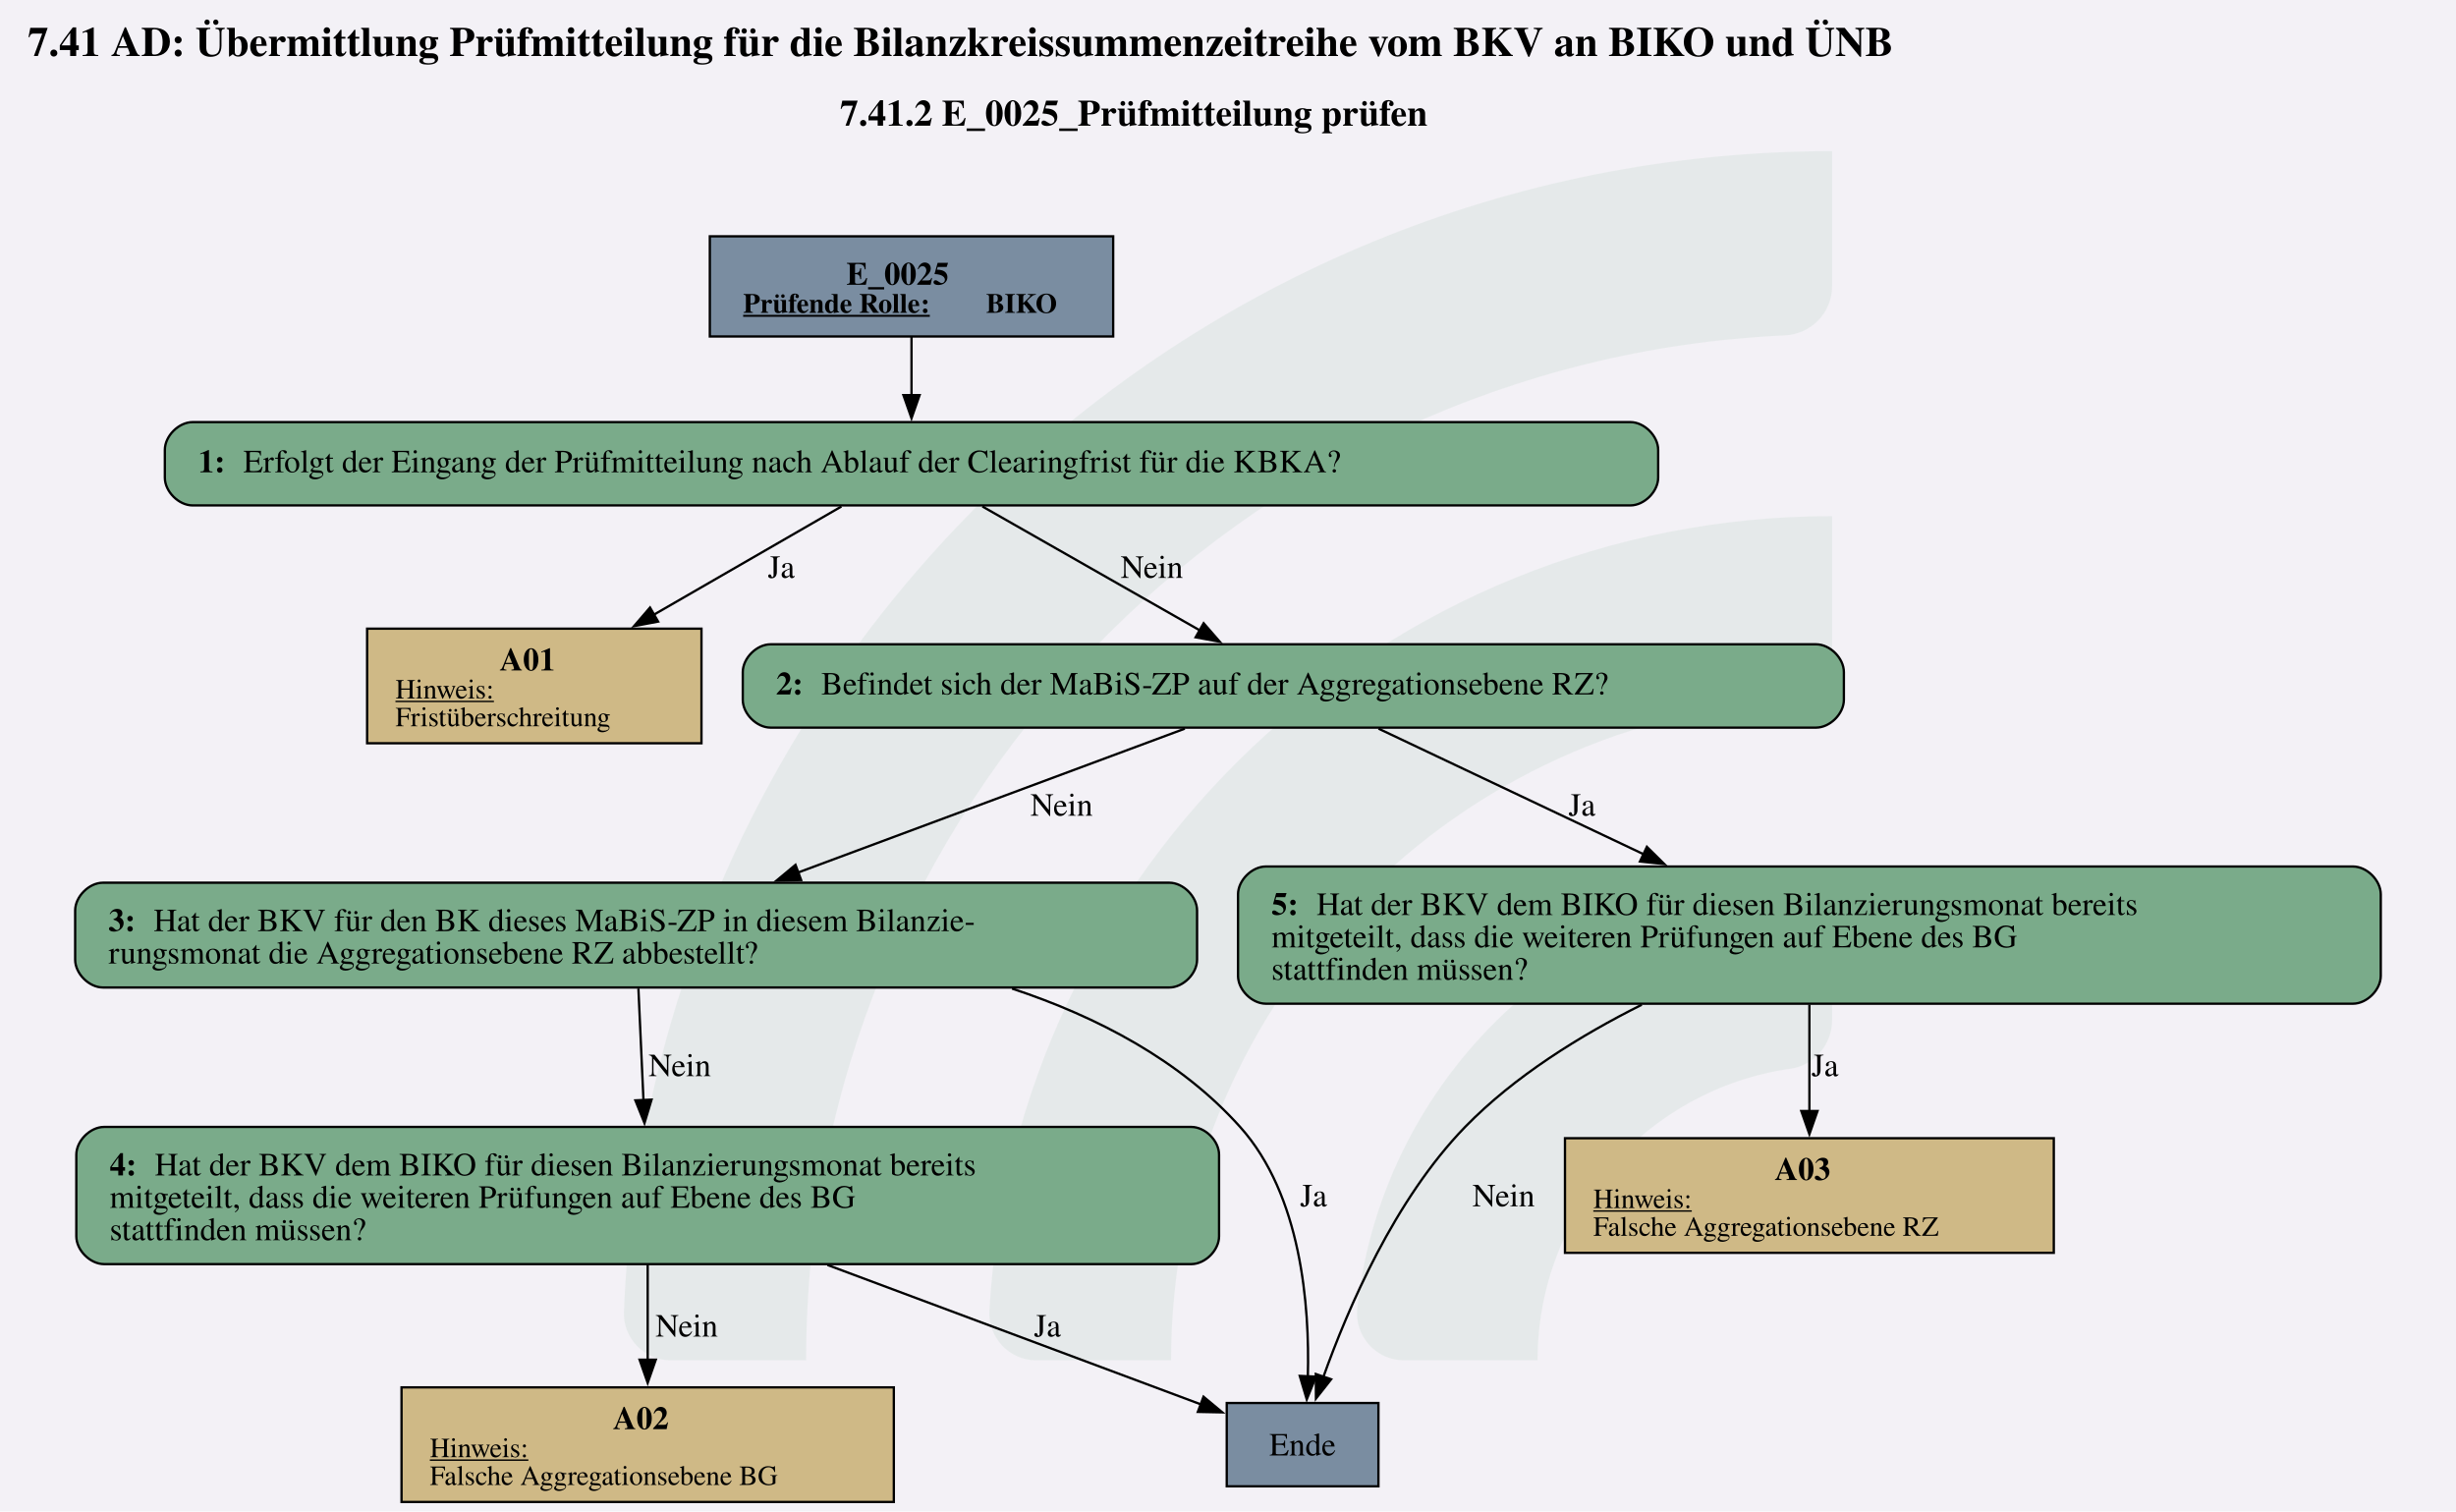
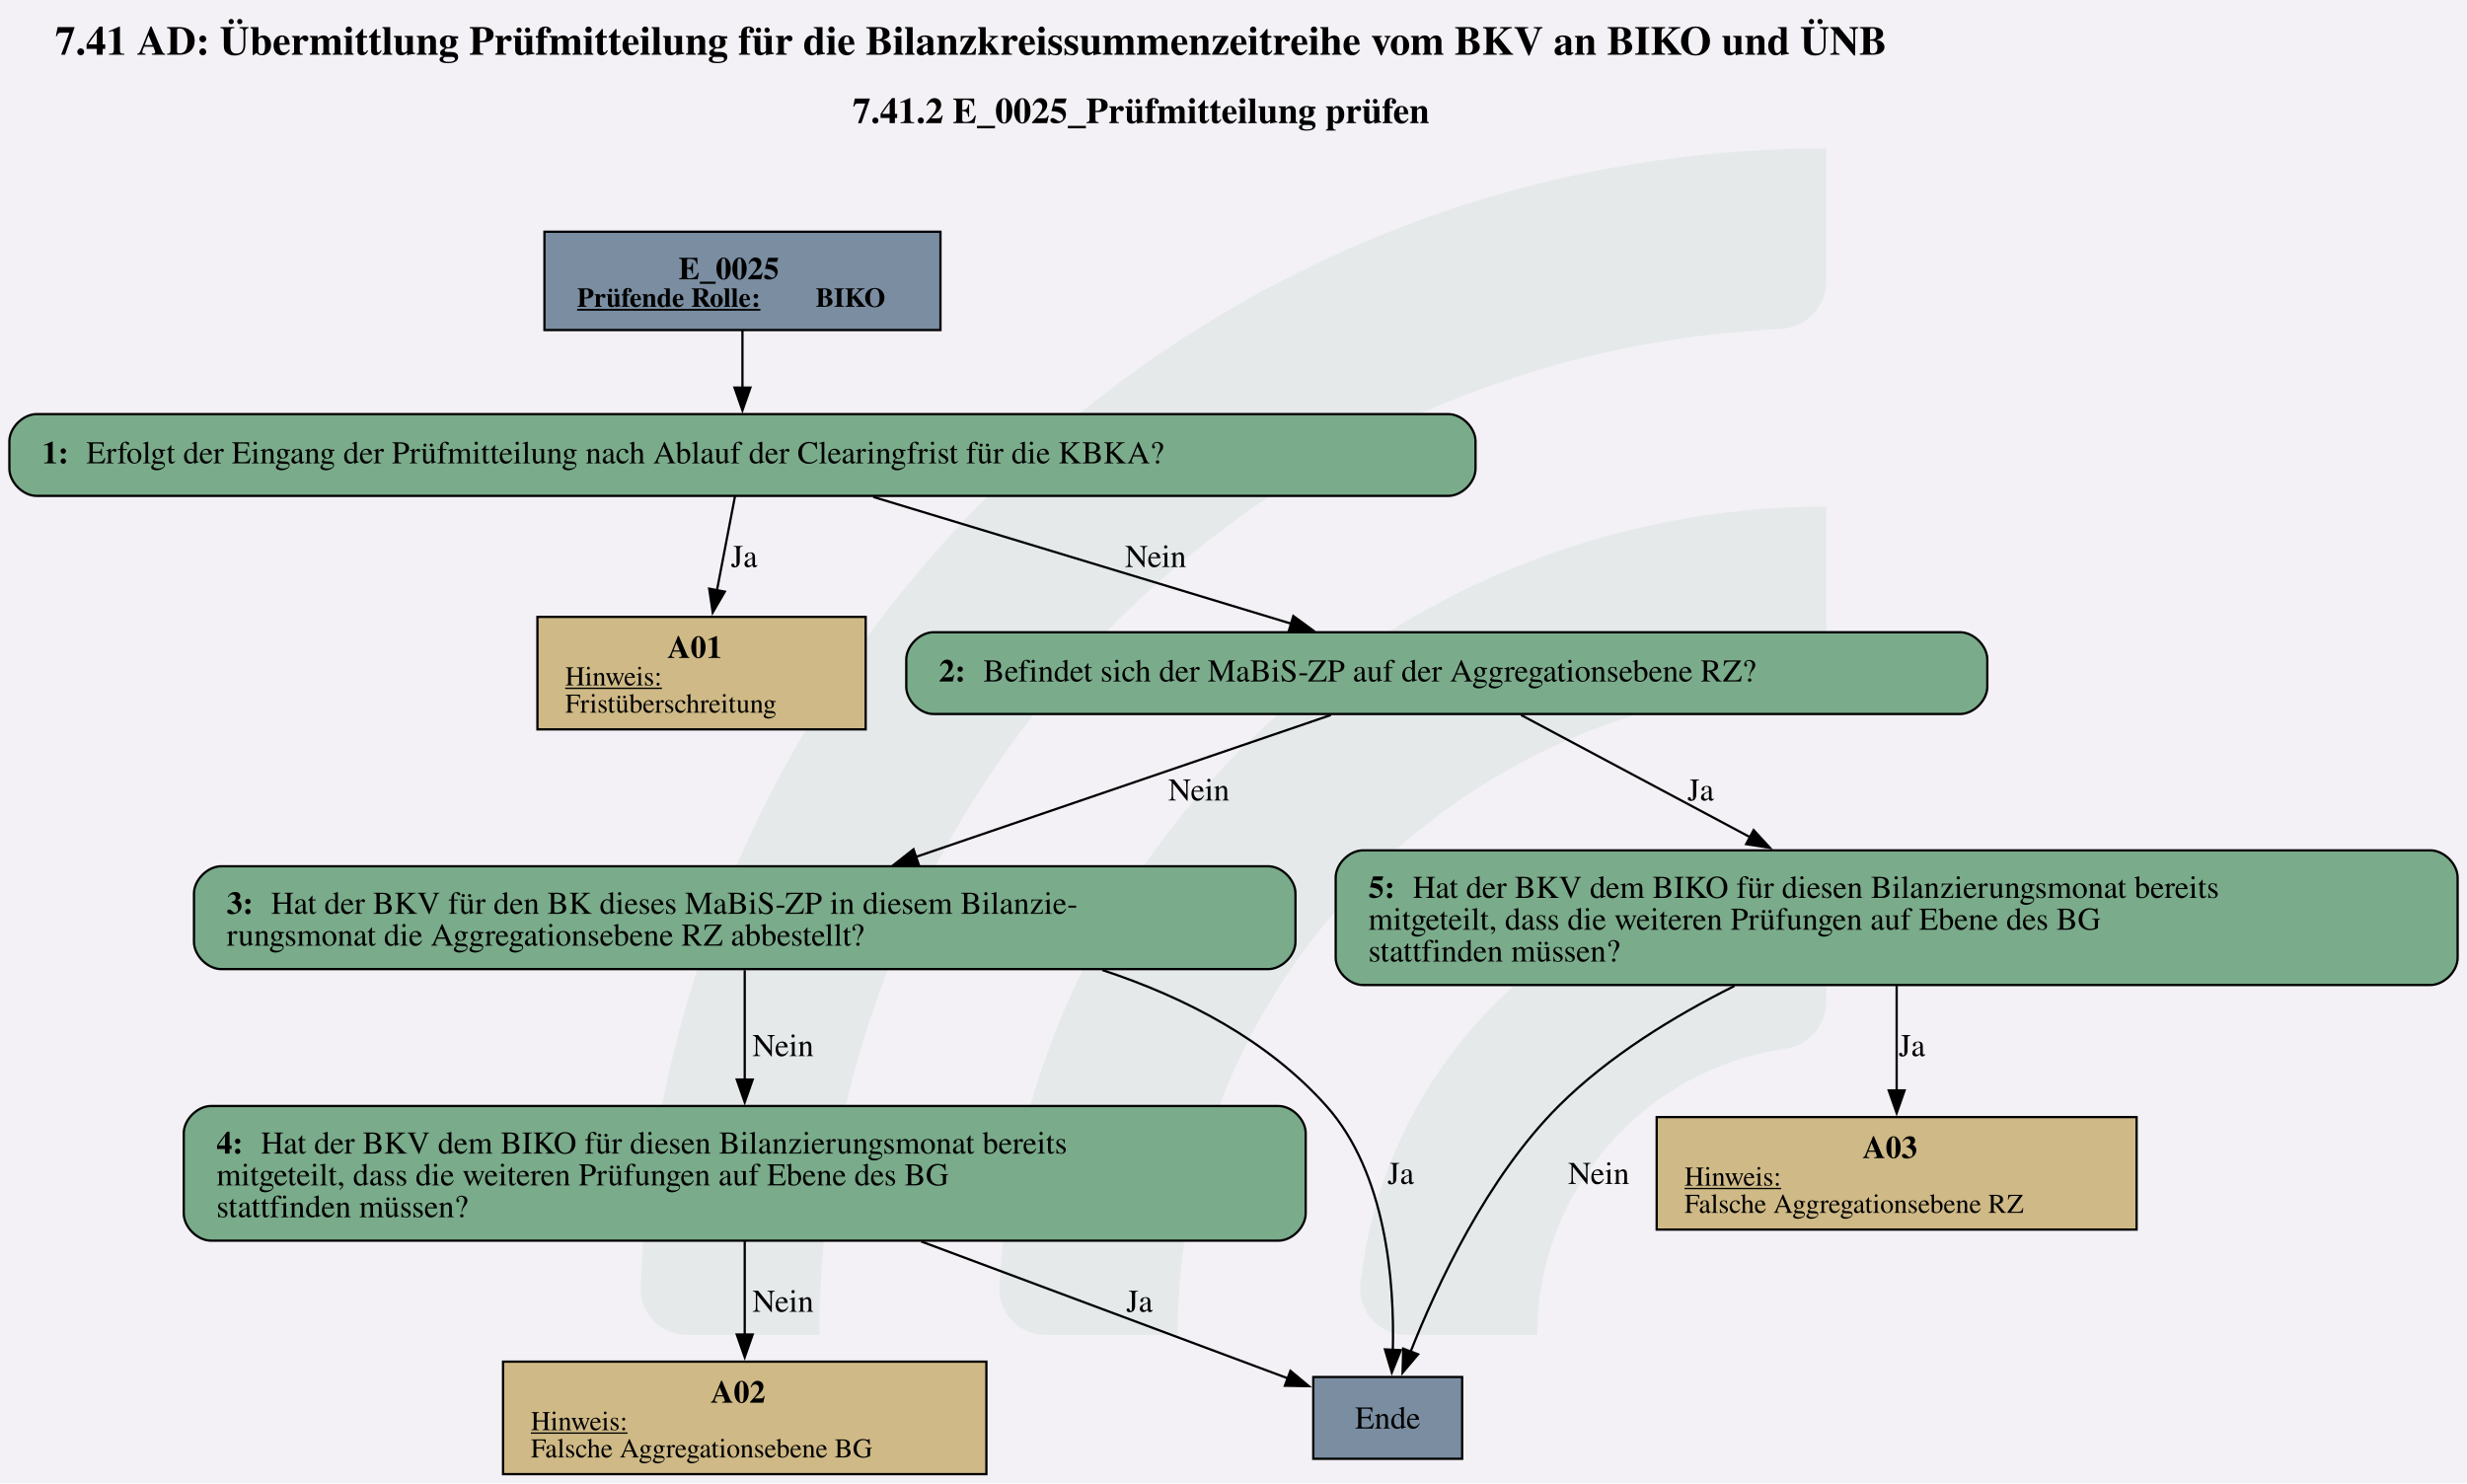
- <svg xmlns="http://www.w3.org/2000/svg" version="1.1" width="156.0px" viewBox="0 0 156.0 96.0" height="96.0px">
+ <svg xmlns="http://www.w3.org/2000/svg" version="1.1" width="1448.0px" viewBox="0 0 1448.0 870.667" height="870.667px">
  <g>
-     <svg version="1.1" width="156.0px" viewBox="0 0 156.0 96.0" height="96.0px">
-       <polygon fill="#f3f1f6" points="0,0 156.0,0 156.0,96.0 0,96.0" />
+     <svg version="1.1" width="1448.0px" viewBox="0 0 1448.0 870.667" height="870.667px">
+       <polygon fill="#f3f1f6" points="0,0 1448.0,0 1448.0,870.667 0,870.667" />
      <g>
-         <g transform="translate(39.62848, 9.6) scale(1 1) translate(0, 0) scale(0.4341711 0.4341711) ">
+         <g transform="translate(375.9917, 87.06667) scale(1 1) translate(0, 0) scale(3.937691 3.937691) ">
          <defs id="defs2">
            <clipPath clipPathUnits="userSpaceOnUse" id="clipPath23">
              <path d="M 0,568.156 H 579.236 V 0 H 0 Z" id="path21" />
            </clipPath>
          </defs>
          <g id="layer1" transform="translate(-16.54194,-55.30527)">
            <g id="g19" clip-path="url(#clipPath23)" transform="matrix(0.3527778,0,0,-0.3527778,0.01017023,243.7368)" style="opacity:0.2">
              <g id="g25" transform="translate(122.444,32.7195)">
                <path d="m 0,0 h -56.104 c -11,0 -19.898,9.123 -19.463,20.115 10.594,267.191 231.277,481.302 501.029,481.302 v -56.02 c 0,-10.98 -8.688,-19.892 -19.658,-20.393 C 180.29,414.697 0,228.005 0,0" style="fill:#6ead83;fill-opacity:0.5;fill-rule:nonzero;stroke:none" id="path27" />
              </g>
              <g id="g29" transform="translate(273.7828,32.7195)">
                <path d="m 0,0 h -55.926 c -11.228,0 -20.091,9.482 -19.435,20.69 10.744,183.439 163.389,329.388 349.485,329.388 v -56.263 c 0,-10.709 -8.273,-19.617 -18.957,-20.35 C 112.819,263.696 0,144.774 0,0" style="fill:#6ead83;fill-opacity:0.5;fill-rule:nonzero;stroke:none" id="path31" />
              </g>
              <g id="g33" transform="translate(425.7667,32.7195)">
                <path d="m 0,0 h -55.445 c -11.653,0 -20.604,10.17 -19.334,21.753 10.866,99.032 95.031,176.341 196.919,176.341 v -57.011 c 0,-10.046 -7.283,-18.755 -17.229,-20.165 C 45.688,112.522 0,61.497 0,0" style="fill:#6ead83;fill-opacity:0.5;fill-rule:nonzero;stroke:none" id="path35" />
              </g>
            </g>
          </g>
        </g>
-         <svg width="117pt" height="72pt" viewBox="0.00 0.00 117.04 72.00">
-           <g id="graph0" class="graph" transform="scale(0.110281 0.110281) rotate(0) translate(4 648.88)">
-             <text text-anchor="start" x="8" y="-624.78" font-family="Times,serif" font-weight="bold" font-size="18.00">7.41 AD: Übermittlung Prüfmitteilung für die Bilanzkreissummenzeitreihe vom BKV an BIKO und ÜNB</text>
-             <text text-anchor="start" x="359" y="-594.68" font-family="Times,serif" font-weight="bold" font-size="16.00">7.41.2 E_0025_Prüfmitteilung prüfen</text>
+         <svg width="1086pt" height="653pt" viewBox="0.00 0.00 1085.55 652.88">
+           <g id="graph0" class="graph" transform="scale(1 1) rotate(0) translate(4 648.88)">
+             <text text-anchor="start" x="20.15" y="-624.78" font-family="Times,serif" font-weight="bold" font-size="18.00">7.41 AD: Übermittlung Prüfmitteilung für die Bilanzkreissummenzeitreihe vom BKV an BIKO und ÜNB</text>
+             <text text-anchor="start" x="371.15" y="-594.68" font-family="Times,serif" font-weight="bold" font-size="16.00">7.41.2 E_0025_Prüfmitteilung prüfen</text>
            <g id="node1" class="node">
-               <polygon fill="#7a8da1" stroke="black" points="477.03,-546.88 302.73,-546.88 302.73,-503.6 477.03,-503.6 477.03,-546.88" />
-               <text text-anchor="start" x="361.75" y="-525.94" font-family="Times,serif" font-weight="bold" font-size="14.00">E_0025</text>
-               <text text-anchor="start" x="317.13" y="-513.84" font-family="Times,serif" font-weight="bold" text-decoration="underline" font-size="12.00">Prüfende Rolle:</text>
-               <text text-anchor="start" x="422.13" y="-513.84" font-family="Times,serif" font-weight="bold" font-size="12.00"> BIKO</text>
+               <polygon fill="#7a8da1" stroke="black" points="409.8,-546.88 235.5,-546.88 235.5,-503.6 409.8,-503.6 409.8,-546.88" />
+               <text text-anchor="start" x="294.52" y="-525.94" font-family="Times,serif" font-weight="bold" font-size="14.00">E_0025</text>
+               <text text-anchor="start" x="249.9" y="-513.84" font-family="Times,serif" font-weight="bold" text-decoration="underline" font-size="12.00">Prüfende Rolle:</text>
+               <text text-anchor="start" x="354.9" y="-513.84" font-family="Times,serif" font-weight="bold" font-size="12.00"> BIKO</text>
            </g>
            <g id="node2" class="node">
-               <path fill="#7aab8a" stroke="black" d="M700.53,-466.6C700.53,-466.6 79.23,-466.6 79.23,-466.6 73.23,-466.6 67.23,-460.6 67.23,-454.6 67.23,-454.6 67.23,-442.6 67.23,-442.6 67.23,-436.6 73.23,-430.6 79.23,-430.6 79.23,-430.6 700.53,-430.6 700.53,-430.6 706.53,-430.6 712.53,-436.6 712.53,-442.6 712.53,-442.6 712.53,-454.6 712.53,-454.6 712.53,-460.6 706.53,-466.6 700.53,-466.6" />
-               <text text-anchor="start" x="81.63" y="-444.92" font-family="Times,serif" font-weight="bold" font-size="14.00">1: </text>
-               <text text-anchor="start" x="101.13" y="-444.92" font-family="Times,serif" font-size="14.00">Erfolgt der Eingang der Prüfmitteilung nach Ablauf der Clearingfrist für die KBKA?</text>
+               <path fill="#7aab8a" stroke="black" d="M633.3,-466.6C633.3,-466.6 12,-466.6 12,-466.6 6,-466.6 0,-460.6 0,-454.6 0,-454.6 0,-442.6 0,-442.6 0,-436.6 6,-430.6 12,-430.6 12,-430.6 633.3,-430.6 633.3,-430.6 639.3,-430.6 645.3,-436.6 645.3,-442.6 645.3,-442.6 645.3,-454.6 645.3,-454.6 645.3,-460.6 639.3,-466.6 633.3,-466.6" />
+               <text text-anchor="start" x="14.4" y="-444.92" font-family="Times,serif" font-weight="bold" font-size="14.00">1: </text>
+               <text text-anchor="start" x="33.9" y="-444.92" font-family="Times,serif" font-size="14.00">Erfolgt der Eingang der Prüfmitteilung nach Ablauf der Clearingfrist für die KBKA?</text>
            </g>
            <g id="edge1" class="edge">
-               <path fill="none" stroke="black" d="M389.88,-503.45C389.88,-495.59 389.88,-486.51 389.88,-478.07" />
-               <polygon fill="black" stroke="black" points="393.38,-478.27 389.88,-468.27 386.38,-478.27 393.38,-478.27" />
+               <path fill="none" stroke="black" d="M322.65,-503.45C322.65,-495.59 322.65,-486.51 322.65,-478.07" />
+               <polygon fill="black" stroke="black" points="326.15,-478.27 322.65,-468.27 319.15,-478.27 326.15,-478.27" />
            </g>
            <g id="node3" class="node">
-               <polygon fill="#cfb986" stroke="black" points="299.12,-377.35 154.64,-377.35 154.64,-327.83 299.12,-327.83 299.12,-377.35" />
-               <text text-anchor="start" x="211.88" y="-359.29" font-family="Times,serif" font-weight="bold" font-size="14.00">A01</text>
-               <text text-anchor="start" x="166.88" y="-347.19" font-family="Times,serif" text-decoration="underline" font-size="12.00">Hinweis:</text>
-               <text text-anchor="start" x="166.88" y="-335.19" font-family="Times,serif" font-size="12.00">Fristüberschreitung</text>
+               <polygon fill="#cfb986" stroke="black" points="376.89,-377.35 232.41,-377.35 232.41,-327.83 376.89,-327.83 376.89,-377.35" />
+               <text text-anchor="start" x="289.65" y="-359.29" font-family="Times,serif" font-weight="bold" font-size="14.00">A01</text>
+               <text text-anchor="start" x="244.65" y="-347.19" font-family="Times,serif" text-decoration="underline" font-size="12.00">Hinweis:</text>
+               <text text-anchor="start" x="244.65" y="-335.19" font-family="Times,serif" font-size="12.00">Fristüberschreitung</text>
            </g>
            <g id="edge2" class="edge">
-               <path fill="none" stroke="black" d="M359.6,-430.14C336.9,-417.05 305.3,-398.82 278.62,-383.43" />
-               <polygon fill="black" stroke="black" points="280.39,-380.41 269.98,-378.45 276.89,-386.48 280.39,-380.41" />
-               <text text-anchor="middle" x="333.63" y="-399.3" font-family="Times,serif" font-size="14.00">Ja</text>
+               <path fill="none" stroke="black" d="M319.35,-430.36C317.12,-418.73 314.11,-402.97 311.38,-388.76" />
+               <polygon fill="black" stroke="black" points="314.89,-388.45 309.57,-379.29 308.01,-389.77 314.89,-388.45" />
+               <text text-anchor="middle" x="323.4" y="-399.3" font-family="Times,serif" font-size="14.00">Ja</text>
            </g>
            <g id="node4" class="node">
-               <path fill="#7aab8a" stroke="black" d="M780.78,-370.59C780.78,-370.59 328.97,-370.59 328.97,-370.59 322.97,-370.59 316.97,-364.59 316.97,-358.59 316.97,-358.59 316.97,-346.59 316.97,-346.59 316.97,-340.59 322.97,-334.59 328.97,-334.59 328.97,-334.59 780.78,-334.59 780.78,-334.59 786.78,-334.59 792.78,-340.59 792.78,-346.59 792.78,-346.59 792.78,-358.59 792.78,-358.59 792.78,-364.59 786.78,-370.59 780.78,-370.59" />
-               <text text-anchor="start" x="331.38" y="-348.91" font-family="Times,serif" font-weight="bold" font-size="14.00">2: </text>
-               <text text-anchor="start" x="350.88" y="-348.91" font-family="Times,serif" font-size="14.00">Befindet sich der MaBiS-ZP auf der Aggregationsebene RZ?</text>
+               <path fill="#7aab8a" stroke="black" d="M858.55,-370.59C858.55,-370.59 406.75,-370.59 406.75,-370.59 400.75,-370.59 394.75,-364.59 394.75,-358.59 394.75,-358.59 394.75,-346.59 394.75,-346.59 394.75,-340.59 400.75,-334.59 406.75,-334.59 406.75,-334.59 858.55,-334.59 858.55,-334.59 864.55,-334.59 870.55,-340.59 870.55,-346.59 870.55,-346.59 870.55,-358.59 870.55,-358.59 870.55,-364.59 864.55,-370.59 858.55,-370.59" />
+               <text text-anchor="start" x="409.15" y="-348.91" font-family="Times,serif" font-weight="bold" font-size="14.00">2: </text>
+               <text text-anchor="start" x="428.65" y="-348.91" font-family="Times,serif" font-size="14.00">Befindet sich der MaBiS-ZP auf der Aggregationsebene RZ?</text>
            </g>
            <g id="edge3" class="edge">
-               <path fill="none" stroke="black" d="M420.52,-430.14C447.03,-415.03 485.56,-393.08 514.56,-376.56" />
-               <polygon fill="black" stroke="black" points="516.12,-379.7 523.08,-371.71 512.65,-373.62 516.12,-379.7" />
-               <text text-anchor="middle" x="493.75" y="-399.3" font-family="Times,serif" font-size="14.00">Nein</text>
+               <path fill="none" stroke="black" d="M380.23,-430.14C432.35,-414.33 509.18,-391.03 564.38,-374.29" />
+               <polygon fill="black" stroke="black" points="565.11,-377.73 573.67,-371.48 563.08,-371.03 565.11,-377.73" />
+               <text text-anchor="middle" x="504.52" y="-399.3" font-family="Times,serif" font-size="14.00">Nein</text>
            </g>
            <g id="node5" class="node">
-               <path fill="#7aab8a" stroke="black" d="M501.28,-267.58C501.28,-267.58 40.48,-267.58 40.48,-267.58 34.48,-267.58 28.48,-261.58 28.48,-255.58 28.48,-255.58 28.48,-234.3 28.48,-234.3 28.48,-228.3 34.48,-222.3 40.48,-222.3 40.48,-222.3 501.28,-222.3 501.28,-222.3 507.28,-222.3 513.28,-228.3 513.28,-234.3 513.28,-234.3 513.28,-255.58 513.28,-255.58 513.28,-261.58 507.28,-267.58 501.28,-267.58" />
-               <text text-anchor="start" x="42.88" y="-246.64" font-family="Times,serif" font-weight="bold" font-size="14.00">3: </text>
-               <text text-anchor="start" x="62.38" y="-246.64" font-family="Times,serif" font-size="14.00">Hat der BKV für den BK dieses MaBiS-ZP in diesem Bilanzie-</text>
-               <text text-anchor="start" x="42.88" y="-232.64" font-family="Times,serif" font-size="14.00">rungsmonat die Aggregationsebene RZ abbestellt?</text>
+               <path fill="#7aab8a" stroke="black" d="M554.05,-267.58C554.05,-267.58 93.25,-267.58 93.25,-267.58 87.25,-267.58 81.25,-261.58 81.25,-255.58 81.25,-255.58 81.25,-234.3 81.25,-234.3 81.25,-228.3 87.25,-222.3 93.25,-222.3 93.25,-222.3 554.05,-222.3 554.05,-222.3 560.05,-222.3 566.05,-228.3 566.05,-234.3 566.05,-234.3 566.05,-255.58 566.05,-255.58 566.05,-261.58 560.05,-267.58 554.05,-267.58" />
+               <text text-anchor="start" x="95.65" y="-246.64" font-family="Times,serif" font-weight="bold" font-size="14.00">3: </text>
+               <text text-anchor="start" x="115.15" y="-246.64" font-family="Times,serif" font-size="14.00">Hat der BKV für den BK dieses MaBiS-ZP in diesem Bilanzie-</text>
+               <text text-anchor="start" x="95.65" y="-232.64" font-family="Times,serif" font-size="14.00">rungsmonat die Aggregationsebene RZ abbestellt?</text>
            </g>
            <g id="edge4" class="edge">
-               <path fill="none" stroke="black" d="M507.98,-334.14C462.43,-317.2 392.73,-291.27 340.67,-271.91" />
-               <polygon fill="black" stroke="black" points="342.19,-268.74 331.6,-268.53 339.75,-275.3 342.19,-268.74" />
-               <text text-anchor="middle" x="454.75" y="-296.53" font-family="Times,serif" font-size="14.00">Nein</text>
+               <path fill="none" stroke="black" d="M581.62,-334.14C531.86,-317.13 455.6,-291.06 398.88,-271.66" />
+               <polygon fill="black" stroke="black" points="400.2,-268.41 389.61,-268.49 397.94,-275.04 400.2,-268.41" />
+               <text text-anchor="middle" x="523.52" y="-296.53" font-family="Times,serif" font-size="14.00">Nein</text>
            </g>
            <g id="node9" class="node">
-               <path fill="#7aab8a" stroke="black" d="M1012.78,-274.58C1012.78,-274.58 542.98,-274.58 542.98,-274.58 536.98,-274.58 530.98,-268.58 530.98,-262.58 530.98,-262.58 530.98,-227.3 530.98,-227.3 530.98,-221.3 536.98,-215.3 542.98,-215.3 542.98,-215.3 1012.78,-215.3 1012.78,-215.3 1018.78,-215.3 1024.78,-221.3 1024.78,-227.3 1024.78,-227.3 1024.78,-262.58 1024.78,-262.58 1024.78,-268.58 1018.78,-274.58 1012.78,-274.58" />
-               <text text-anchor="start" x="545.38" y="-253.64" font-family="Times,serif" font-weight="bold" font-size="14.00">5: </text>
-               <text text-anchor="start" x="564.88" y="-253.64" font-family="Times,serif" font-size="14.00">Hat der BKV dem BIKO für diesen Bilanzierungsmonat bereits</text>
-               <text text-anchor="start" x="545.38" y="-239.64" font-family="Times,serif" font-size="14.00">mitgeteilt, dass die weiteren Prüfungen auf Ebene des BG</text>
-               <text text-anchor="start" x="545.38" y="-225.64" font-family="Times,serif" font-size="14.00">stattfinden müssen?</text>
+               <path fill="#7aab8a" stroke="black" d="M1065.55,-274.58C1065.55,-274.58 595.75,-274.58 595.75,-274.58 589.75,-274.58 583.75,-268.58 583.75,-262.58 583.75,-262.58 583.75,-227.3 583.75,-227.3 583.75,-221.3 589.75,-215.3 595.75,-215.3 595.75,-215.3 1065.55,-215.3 1065.55,-215.3 1071.55,-215.3 1077.55,-221.3 1077.55,-227.3 1077.55,-227.3 1077.55,-262.58 1077.55,-262.58 1077.55,-268.58 1071.55,-274.58 1065.55,-274.58" />
+               <text text-anchor="start" x="598.15" y="-253.64" font-family="Times,serif" font-weight="bold" font-size="14.00">5: </text>
+               <text text-anchor="start" x="617.65" y="-253.64" font-family="Times,serif" font-size="14.00">Hat der BKV dem BIKO für diesen Bilanzierungsmonat bereits</text>
+               <text text-anchor="start" x="598.15" y="-239.64" font-family="Times,serif" font-size="14.00">mitgeteilt, dass die weiteren Prüfungen auf Ebene des BG</text>
+               <text text-anchor="start" x="598.15" y="-225.64" font-family="Times,serif" font-size="14.00">stattfinden müssen?</text>
            </g>
            <g id="edge5" class="edge">
-               <path fill="none" stroke="black" d="M591.7,-334.14C622.81,-319.4 668.29,-297.86 706.51,-279.75" />
-               <polygon fill="black" stroke="black" points="707.65,-283.08 715.19,-275.64 704.66,-276.75 707.65,-283.08" />
-               <text text-anchor="middle" x="679.62" y="-296.53" font-family="Times,serif" font-size="14.00">Ja</text>
+               <path fill="none" stroke="black" d="M665.35,-334.14C692.74,-319.53 732.66,-298.22 766.41,-280.22" />
+               <polygon fill="black" stroke="black" points="767.7,-283.5 774.87,-275.7 764.4,-277.32 767.7,-283.5" />
+               <text text-anchor="middle" x="744.4" y="-296.53" font-family="Times,serif" font-size="14.00">Ja</text>
            </g>
            <g id="node6" class="node">
-               <polygon fill="#7a8da1" stroke="black" points="591.65,-42.76 526.1,-42.76 526.1,-6.76 591.65,-6.76 591.65,-42.76" />
-               <text text-anchor="middle" x="558.88" y="-20.08" font-family="Times,serif" font-size="14.00">Ende</text>
+               <polygon fill="#7a8da1" stroke="black" points="639.42,-42.76 573.88,-42.76 573.88,-6.76 639.42,-6.76 639.42,-42.76" />
+               <text text-anchor="middle" x="606.65" y="-20.08" font-family="Times,serif" font-size="14.00">Ende</text>
            </g>
            <g id="edge7" class="edge">
-               <path fill="none" stroke="black" d="M433.33,-221.83C470.19,-209.63 506.03,-190.86 531.88,-162.05 558.35,-132.54 561.96,-84.74 561.15,-54.31" />
-               <polygon fill="black" stroke="black" points="564.65,-54.15 560.68,-44.32 557.65,-54.47 564.65,-54.15" />
-               <text text-anchor="middle" x="563.62" y="-127.73" font-family="Times,serif" font-size="14.00">Ja</text>
+               <path fill="none" stroke="black" d="M481.05,-221.89C517.89,-209.72 553.87,-190.95 579.65,-162.05 606.02,-132.49 609.67,-84.78 608.9,-54.36" />
+               <polygon fill="black" stroke="black" points="612.41,-54.59 608.46,-44.76 605.42,-54.91 612.41,-54.59" />
+               <text text-anchor="middle" x="612.4" y="-127.73" font-family="Times,serif" font-size="14.00">Ja</text>
            </g>
            <g id="node7" class="node">
-               <path fill="#7aab8a" stroke="black" d="M510.78,-162.05C510.78,-162.05 40.98,-162.05 40.98,-162.05 34.98,-162.05 28.98,-156.05 28.98,-150.05 28.98,-150.05 28.98,-114.77 28.98,-114.77 28.98,-108.77 34.98,-102.77 40.98,-102.77 40.98,-102.77 510.78,-102.77 510.78,-102.77 516.78,-102.77 522.78,-108.77 522.78,-114.77 522.78,-114.77 522.78,-150.05 522.78,-150.05 522.78,-156.05 516.78,-162.05 510.78,-162.05" />
-               <text text-anchor="start" x="43.38" y="-141.11" font-family="Times,serif" font-weight="bold" font-size="14.00">4: </text>
-               <text text-anchor="start" x="62.88" y="-141.11" font-family="Times,serif" font-size="14.00">Hat der BKV dem BIKO für diesen Bilanzierungsmonat bereits</text>
-               <text text-anchor="start" x="43.38" y="-127.11" font-family="Times,serif" font-size="14.00">mitgeteilt, dass die weiteren Prüfungen auf Ebene des BG</text>
-               <text text-anchor="start" x="43.38" y="-113.11" font-family="Times,serif" font-size="14.00">stattfinden müssen?</text>
+               <path fill="#7aab8a" stroke="black" d="M558.55,-162.05C558.55,-162.05 88.75,-162.05 88.75,-162.05 82.75,-162.05 76.75,-156.05 76.75,-150.05 76.75,-150.05 76.75,-114.77 76.75,-114.77 76.75,-108.77 82.75,-102.77 88.75,-102.77 88.75,-102.77 558.55,-102.77 558.55,-102.77 564.55,-102.77 570.55,-108.77 570.55,-114.77 570.55,-114.77 570.55,-150.05 570.55,-150.05 570.55,-156.05 564.55,-162.05 558.55,-162.05" />
+               <text text-anchor="start" x="91.15" y="-141.11" font-family="Times,serif" font-weight="bold" font-size="14.00">4: </text>
+               <text text-anchor="start" x="110.65" y="-141.11" font-family="Times,serif" font-size="14.00">Hat der BKV dem BIKO für diesen Bilanzierungsmonat bereits</text>
+               <text text-anchor="start" x="91.15" y="-127.11" font-family="Times,serif" font-size="14.00">mitgeteilt, dass die weiteren Prüfungen auf Ebene des BG</text>
+               <text text-anchor="start" x="91.15" y="-113.11" font-family="Times,serif" font-size="14.00">stattfinden müssen?</text>
            </g>
            <g id="edge6" class="edge">
-               <path fill="none" stroke="black" d="M271.87,-221.84C272.5,-208.05 273.32,-189.89 274.06,-173.62" />
-               <polygon fill="black" stroke="black" points="277.55,-173.85 274.5,-163.7 270.56,-173.53 277.55,-173.85" />
-               <text text-anchor="middle" x="289.75" y="-184" font-family="Times,serif" font-size="14.00">Nein</text>
+               <path fill="none" stroke="black" d="M323.65,-221.84C323.65,-208.05 323.65,-189.89 323.65,-173.62" />
+               <polygon fill="black" stroke="black" points="327.15,-173.7 323.65,-163.7 320.15,-173.7 327.15,-173.7" />
+               <text text-anchor="middle" x="340.52" y="-184" font-family="Times,serif" font-size="14.00">Nein</text>
            </g>
            <g id="edge9" class="edge">
-               <path fill="none" stroke="black" d="M353.58,-102.4C405.51,-83.01 471.94,-58.21 514.95,-42.16" />
-               <polygon fill="black" stroke="black" points="516.06,-45.48 524.2,-38.71 513.61,-38.92 516.06,-45.48" />
-               <text text-anchor="middle" x="448.63" y="-71.47" font-family="Times,serif" font-size="14.00">Ja</text>
+               <path fill="none" stroke="black" d="M401.36,-102.4C453.29,-83.01 519.72,-58.21 562.72,-42.16" />
+               <polygon fill="black" stroke="black" points="563.83,-45.48 571.97,-38.71 561.38,-38.92 563.83,-45.48" />
+               <text text-anchor="middle" x="497.4" y="-71.47" font-family="Times,serif" font-size="14.00">Ja</text>
            </g>
            <g id="node8" class="node">
-               <polygon fill="#cfb986" stroke="black" points="382.24,-49.52 169.51,-49.52 169.51,0 382.24,0 382.24,-49.52" />
-               <text text-anchor="start" x="260.88" y="-31.46" font-family="Times,serif" font-weight="bold" font-size="14.00">A02</text>
-               <text text-anchor="start" x="181.75" y="-19.36" font-family="Times,serif" text-decoration="underline" font-size="12.00">Hinweis:</text>
-               <text text-anchor="start" x="181.75" y="-7.36" font-family="Times,serif" font-size="12.00">Falsche Aggregationsebene BG</text>
+               <polygon fill="#cfb986" stroke="black" points="430.01,-49.52 217.28,-49.52 217.28,0 430.01,0 430.01,-49.52" />
+               <text text-anchor="start" x="308.65" y="-31.46" font-family="Times,serif" font-weight="bold" font-size="14.00">A02</text>
+               <text text-anchor="start" x="229.52" y="-19.36" font-family="Times,serif" text-decoration="underline" font-size="12.00">Hinweis:</text>
+               <text text-anchor="start" x="229.52" y="-7.36" font-family="Times,serif" font-size="12.00">Falsche Aggregationsebene BG</text>
            </g>
            <g id="edge8" class="edge">
-               <path fill="none" stroke="black" d="M275.88,-102.54C275.88,-89.78 275.88,-74.66 275.88,-61.22" />
-               <polygon fill="black" stroke="black" points="279.38,-61.46 275.88,-51.46 272.38,-61.46 279.38,-61.46" />
-               <text text-anchor="middle" x="292.75" y="-71.47" font-family="Times,serif" font-size="14.00">Nein</text>
+               <path fill="none" stroke="black" d="M323.65,-102.54C323.65,-89.78 323.65,-74.66 323.65,-61.22" />
+               <polygon fill="black" stroke="black" points="327.15,-61.46 323.65,-51.46 320.15,-61.46 327.15,-61.46" />
+               <text text-anchor="middle" x="340.52" y="-71.47" font-family="Times,serif" font-size="14.00">Nein</text>
            </g>
            <g id="edge11" class="edge">
-               <path fill="none" stroke="black" d="M705.44,-214.85C679.06,-201.66 650.51,-184.02 629.12,-162.05 598.67,-130.75 578.4,-83.6 567.77,-53.77" />
-               <polygon fill="black" stroke="black" points="571.21,-53.01 564.65,-44.68 564.59,-55.28 571.21,-53.01" />
-               <text text-anchor="middle" x="645.75" y="-127.73" font-family="Times,serif" font-size="14.00">Nein</text>
+               <path fill="none" stroke="black" d="M759.3,-214.91C732.76,-201.63 703.8,-183.92 681.9,-162.05 650.53,-130.72 628.46,-83.58 616.66,-53.75" />
+               <polygon fill="black" stroke="black" points="620.02,-52.75 613.18,-44.65 613.48,-55.25 620.02,-52.75" />
+               <text text-anchor="middle" x="699.52" y="-127.73" font-family="Times,serif" font-size="14.00">Nein</text>
            </g>
            <g id="node10" class="node">
-               <polygon fill="#cfb986" stroke="black" points="883.49,-157.17 672.26,-157.17 672.26,-107.65 883.49,-107.65 883.49,-157.17" />
-               <text text-anchor="start" x="762.88" y="-139.11" font-family="Times,serif" font-weight="bold" font-size="14.00">A03</text>
-               <text text-anchor="start" x="684.5" y="-127.01" font-family="Times,serif" text-decoration="underline" font-size="12.00">Hinweis:</text>
-               <text text-anchor="start" x="684.5" y="-115.01" font-family="Times,serif" font-size="12.00">Falsche Aggregationsebene RZ</text>
+               <polygon fill="#cfb986" stroke="black" points="936.26,-157.17 725.03,-157.17 725.03,-107.65 936.26,-107.65 936.26,-157.17" />
+               <text text-anchor="start" x="815.65" y="-139.11" font-family="Times,serif" font-weight="bold" font-size="14.00">A03</text>
+               <text text-anchor="start" x="737.27" y="-127.01" font-family="Times,serif" text-decoration="underline" font-size="12.00">Hinweis:</text>
+               <text text-anchor="start" x="737.27" y="-115.01" font-family="Times,serif" font-size="12.00">Falsche Aggregationsebene RZ</text>
            </g>
            <g id="edge10" class="edge">
-               <path fill="none" stroke="black" d="M777.88,-214.9C777.88,-200.77 777.88,-183.66 777.88,-168.77" />
-               <polygon fill="black" stroke="black" points="781.38,-168.92 777.88,-158.92 774.38,-168.92 781.38,-168.92" />
-               <text text-anchor="middle" x="784.62" y="-184" font-family="Times,serif" font-size="14.00">Ja</text>
+               <path fill="none" stroke="black" d="M830.65,-214.9C830.65,-200.77 830.65,-183.66 830.65,-168.77" />
+               <polygon fill="black" stroke="black" points="834.15,-168.92 830.65,-158.92 827.15,-168.92 834.15,-168.92" />
+               <text text-anchor="middle" x="837.4" y="-184" font-family="Times,serif" font-size="14.00">Ja</text>
            </g>
          </g>
        </svg>
      </g>
    </svg>
  </g>
</svg>
